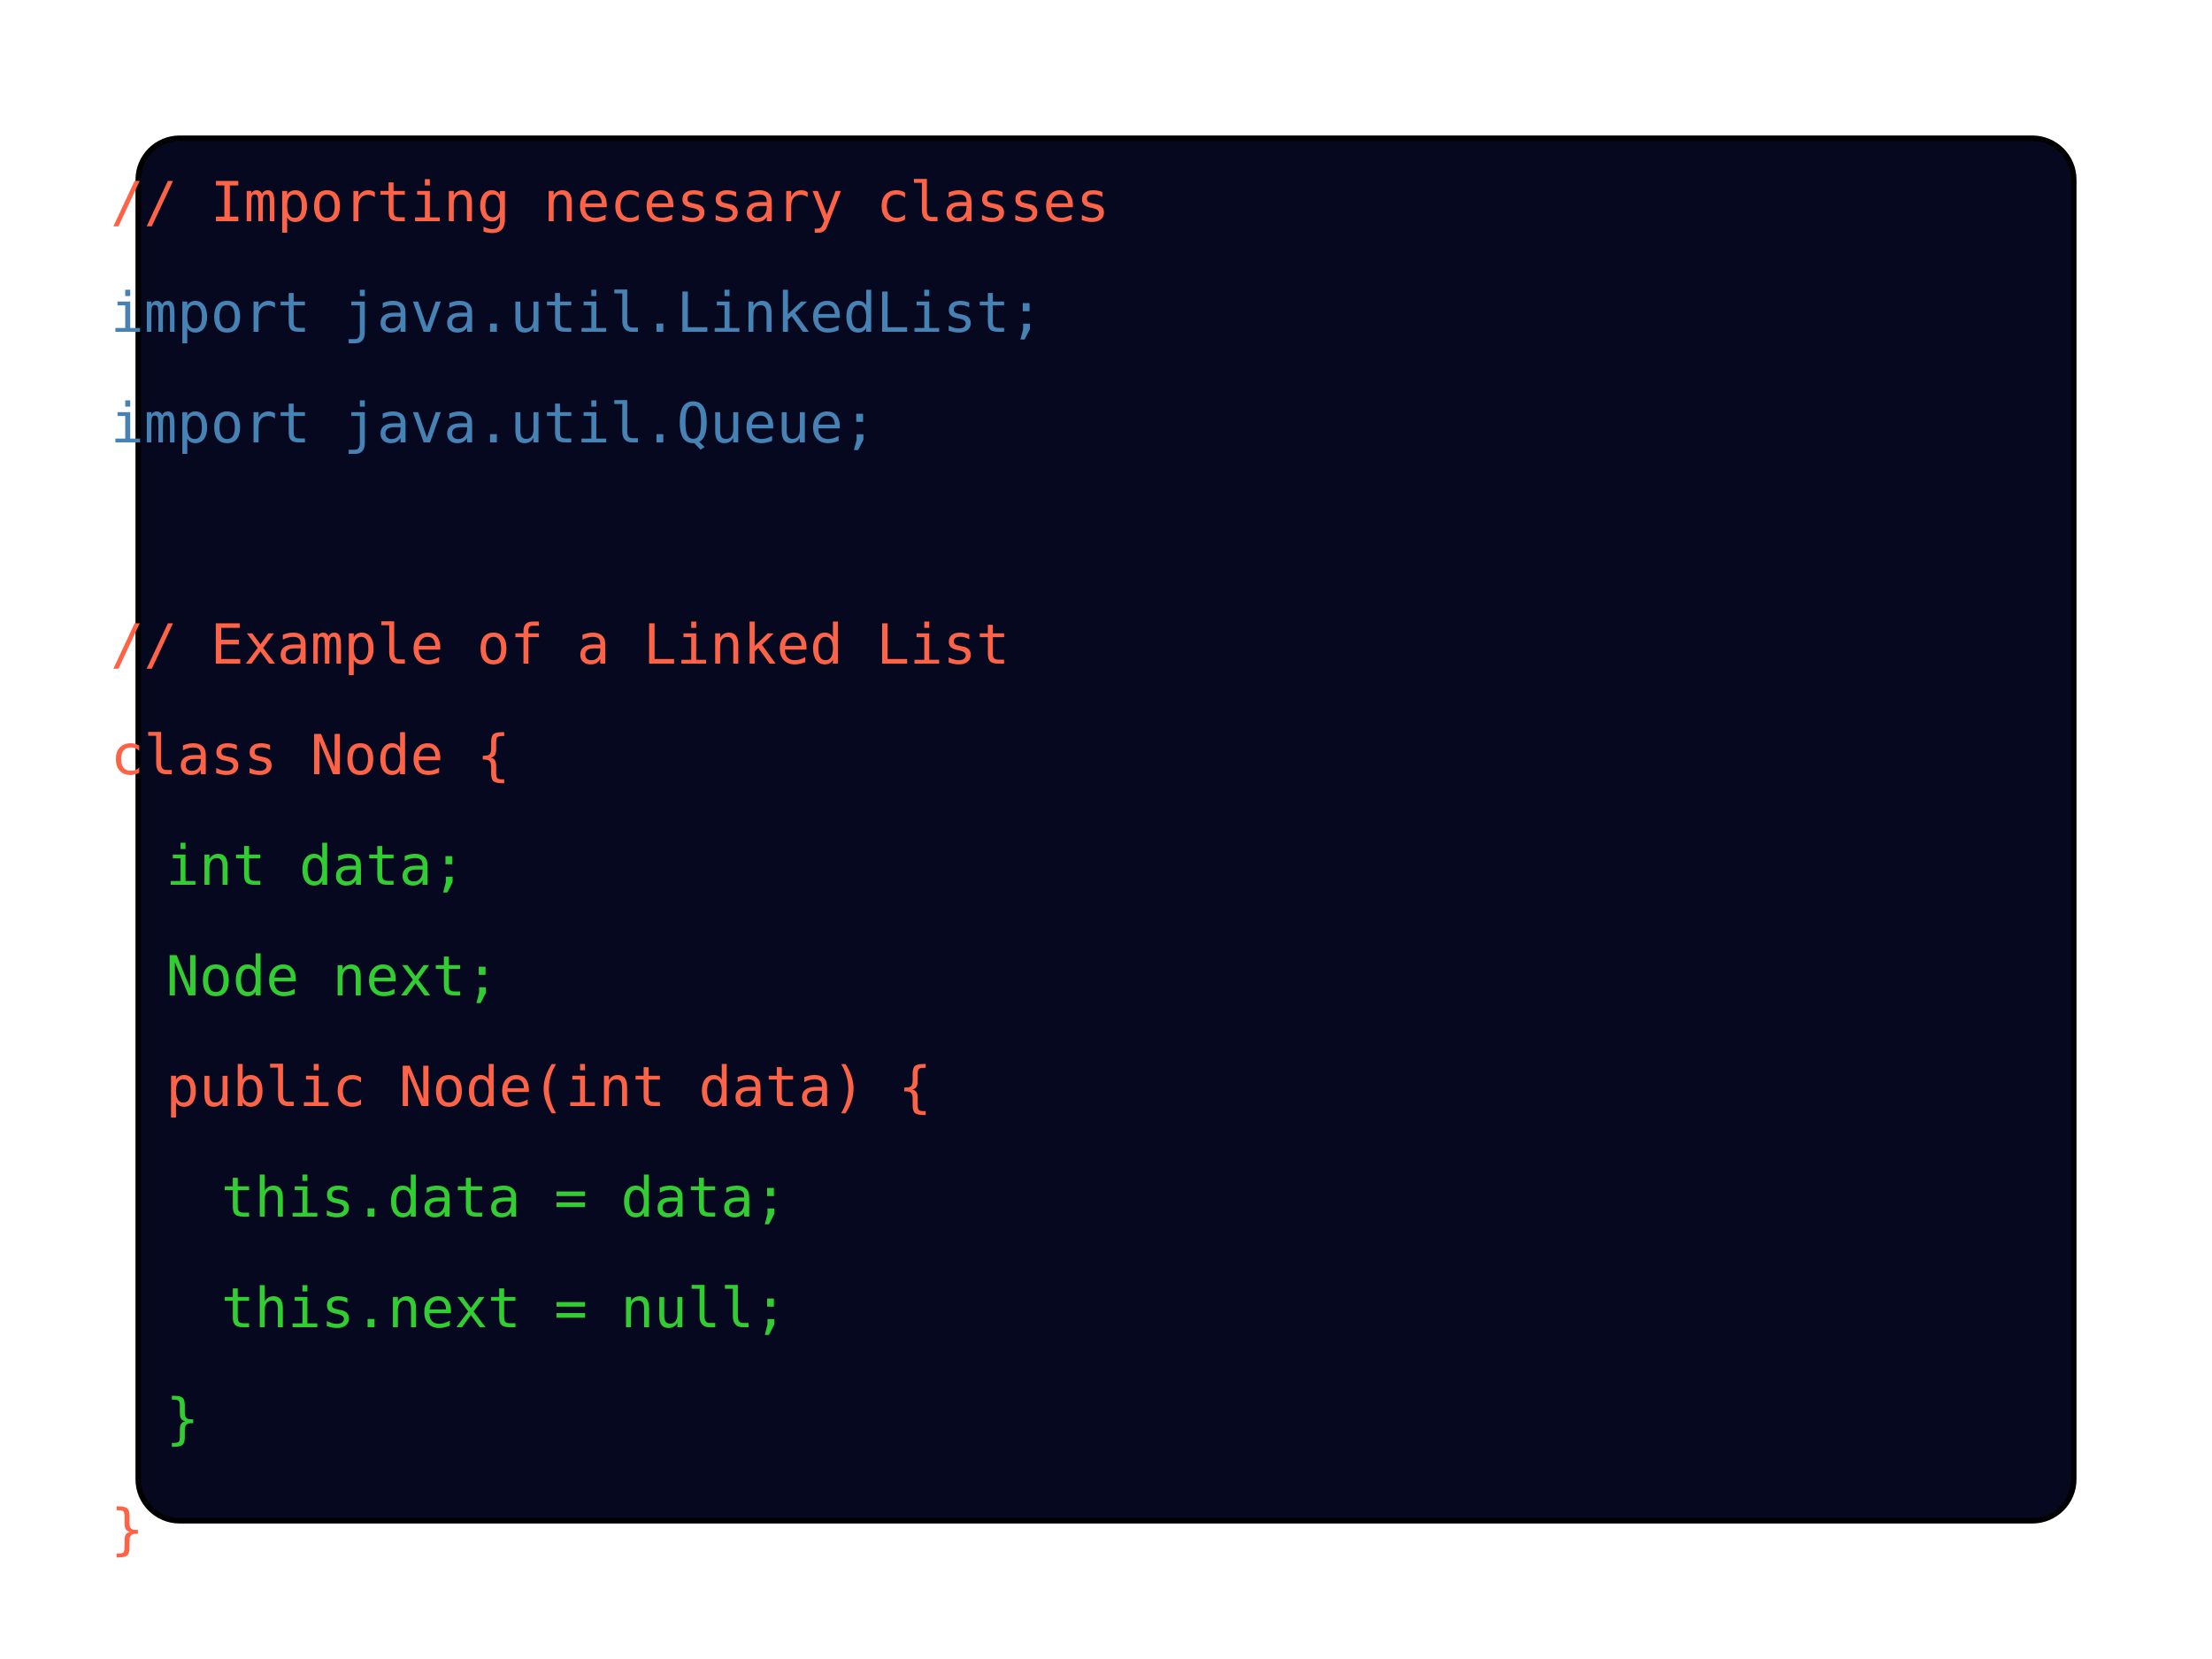
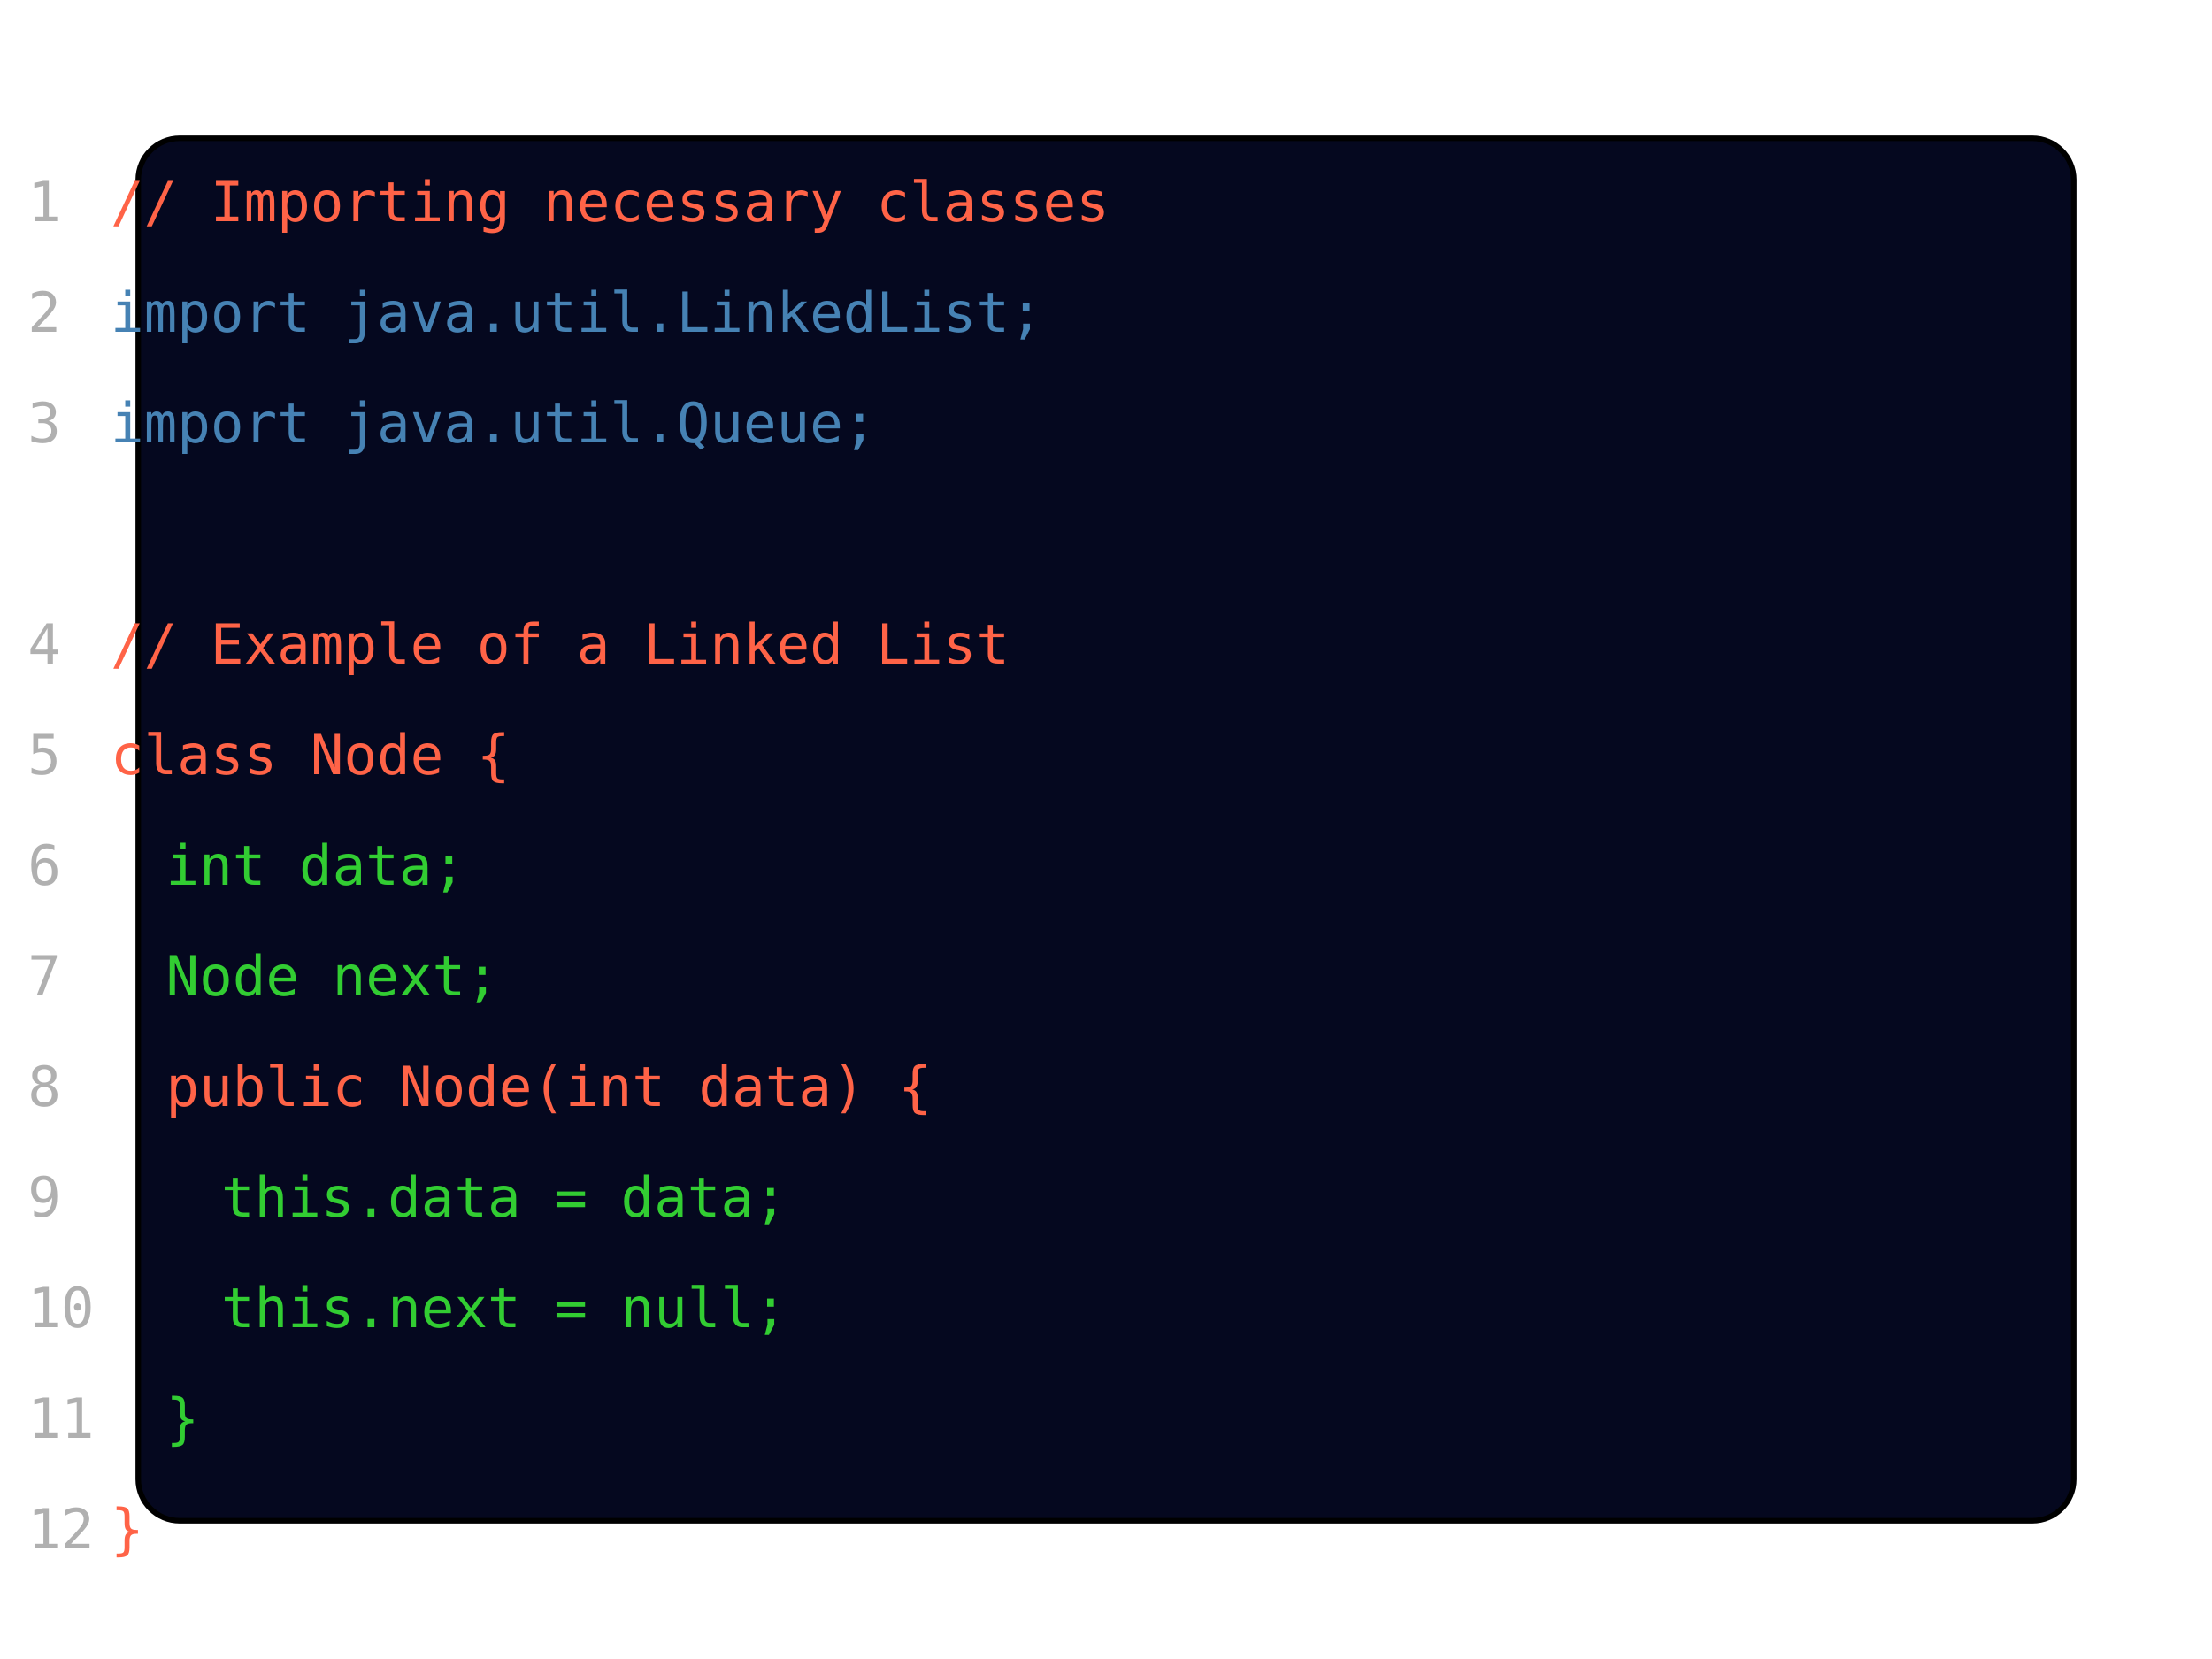
<svg xmlns="http://www.w3.org/2000/svg" viewBox="0 0 800 600" style="width: 100%; height: 100vh; display: block;">
  <rect x="50%" y="50" width="700" height="500" rx="15" ry="15" fill="#05081F" stroke="#000000" stroke-width="2" transform="translate(-350, 0)" />
+   <text x="10" y="80" font-family="monospace" font-size="20" fill="#B0B0B0">1</text>
+   <text x="10" y="120" font-family="monospace" font-size="20" fill="#B0B0B0">2</text>
+   <text x="10" y="160" font-family="monospace" font-size="20" fill="#B0B0B0">3</text>
+   <text x="10" y="240" font-family="monospace" font-size="20" fill="#B0B0B0">4</text>
+   <text x="10" y="280" font-family="monospace" font-size="20" fill="#B0B0B0">5</text>
+   <text x="10" y="320" font-family="monospace" font-size="20" fill="#B0B0B0">6</text>
+   <text x="10" y="360" font-family="monospace" font-size="20" fill="#B0B0B0">7</text>
+   <text x="10" y="400" font-family="monospace" font-size="20" fill="#B0B0B0">8</text>
+   <text x="10" y="440" font-family="monospace" font-size="20" fill="#B0B0B0">9</text>
+   <text x="10" y="480" font-family="monospace" font-size="20" fill="#B0B0B0">10</text>
+   <text x="10" y="520" font-family="monospace" font-size="20" fill="#B0B0B0">11</text>
+   <text x="10" y="560" font-family="monospace" font-size="20" fill="#B0B0B0">12</text>
  <text x="40" y="80" font-family="monospace" font-size="20" fill="#ff6347">// Importing necessary classes</text>
  <text x="40" y="120" font-family="monospace" font-size="20" fill="#4682b4">import java.util.LinkedList;</text>
  <text x="40" y="160" font-family="monospace" font-size="20" fill="#4682b4">import java.util.Queue;</text>
  <text x="40" y="240" font-family="monospace" font-size="20" fill="#ff6347">// Example of a Linked List</text>
  <text x="40" y="280" font-family="monospace" font-size="20" fill="#ff6347">class Node {</text>
  <text x="60" y="320" font-family="monospace" font-size="20" fill="#32cd32">int data;</text>
  <text x="60" y="360" font-family="monospace" font-size="20" fill="#32cd32">Node next;</text>
  <text x="60" y="400" font-family="monospace" font-size="20" fill="#ff6347">public Node(int data) {</text>
  <text x="80" y="440" font-family="monospace" font-size="20" fill="#32cd32">this.data = data;</text>
  <text x="80" y="480" font-family="monospace" font-size="20" fill="#32cd32">this.next = null;</text>
  <text x="60" y="520" font-family="monospace" font-size="20" fill="#32cd32">}</text>
  <text x="40" y="560" font-family="monospace" font-size="20" fill="#ff6347">}</text>
</svg>
